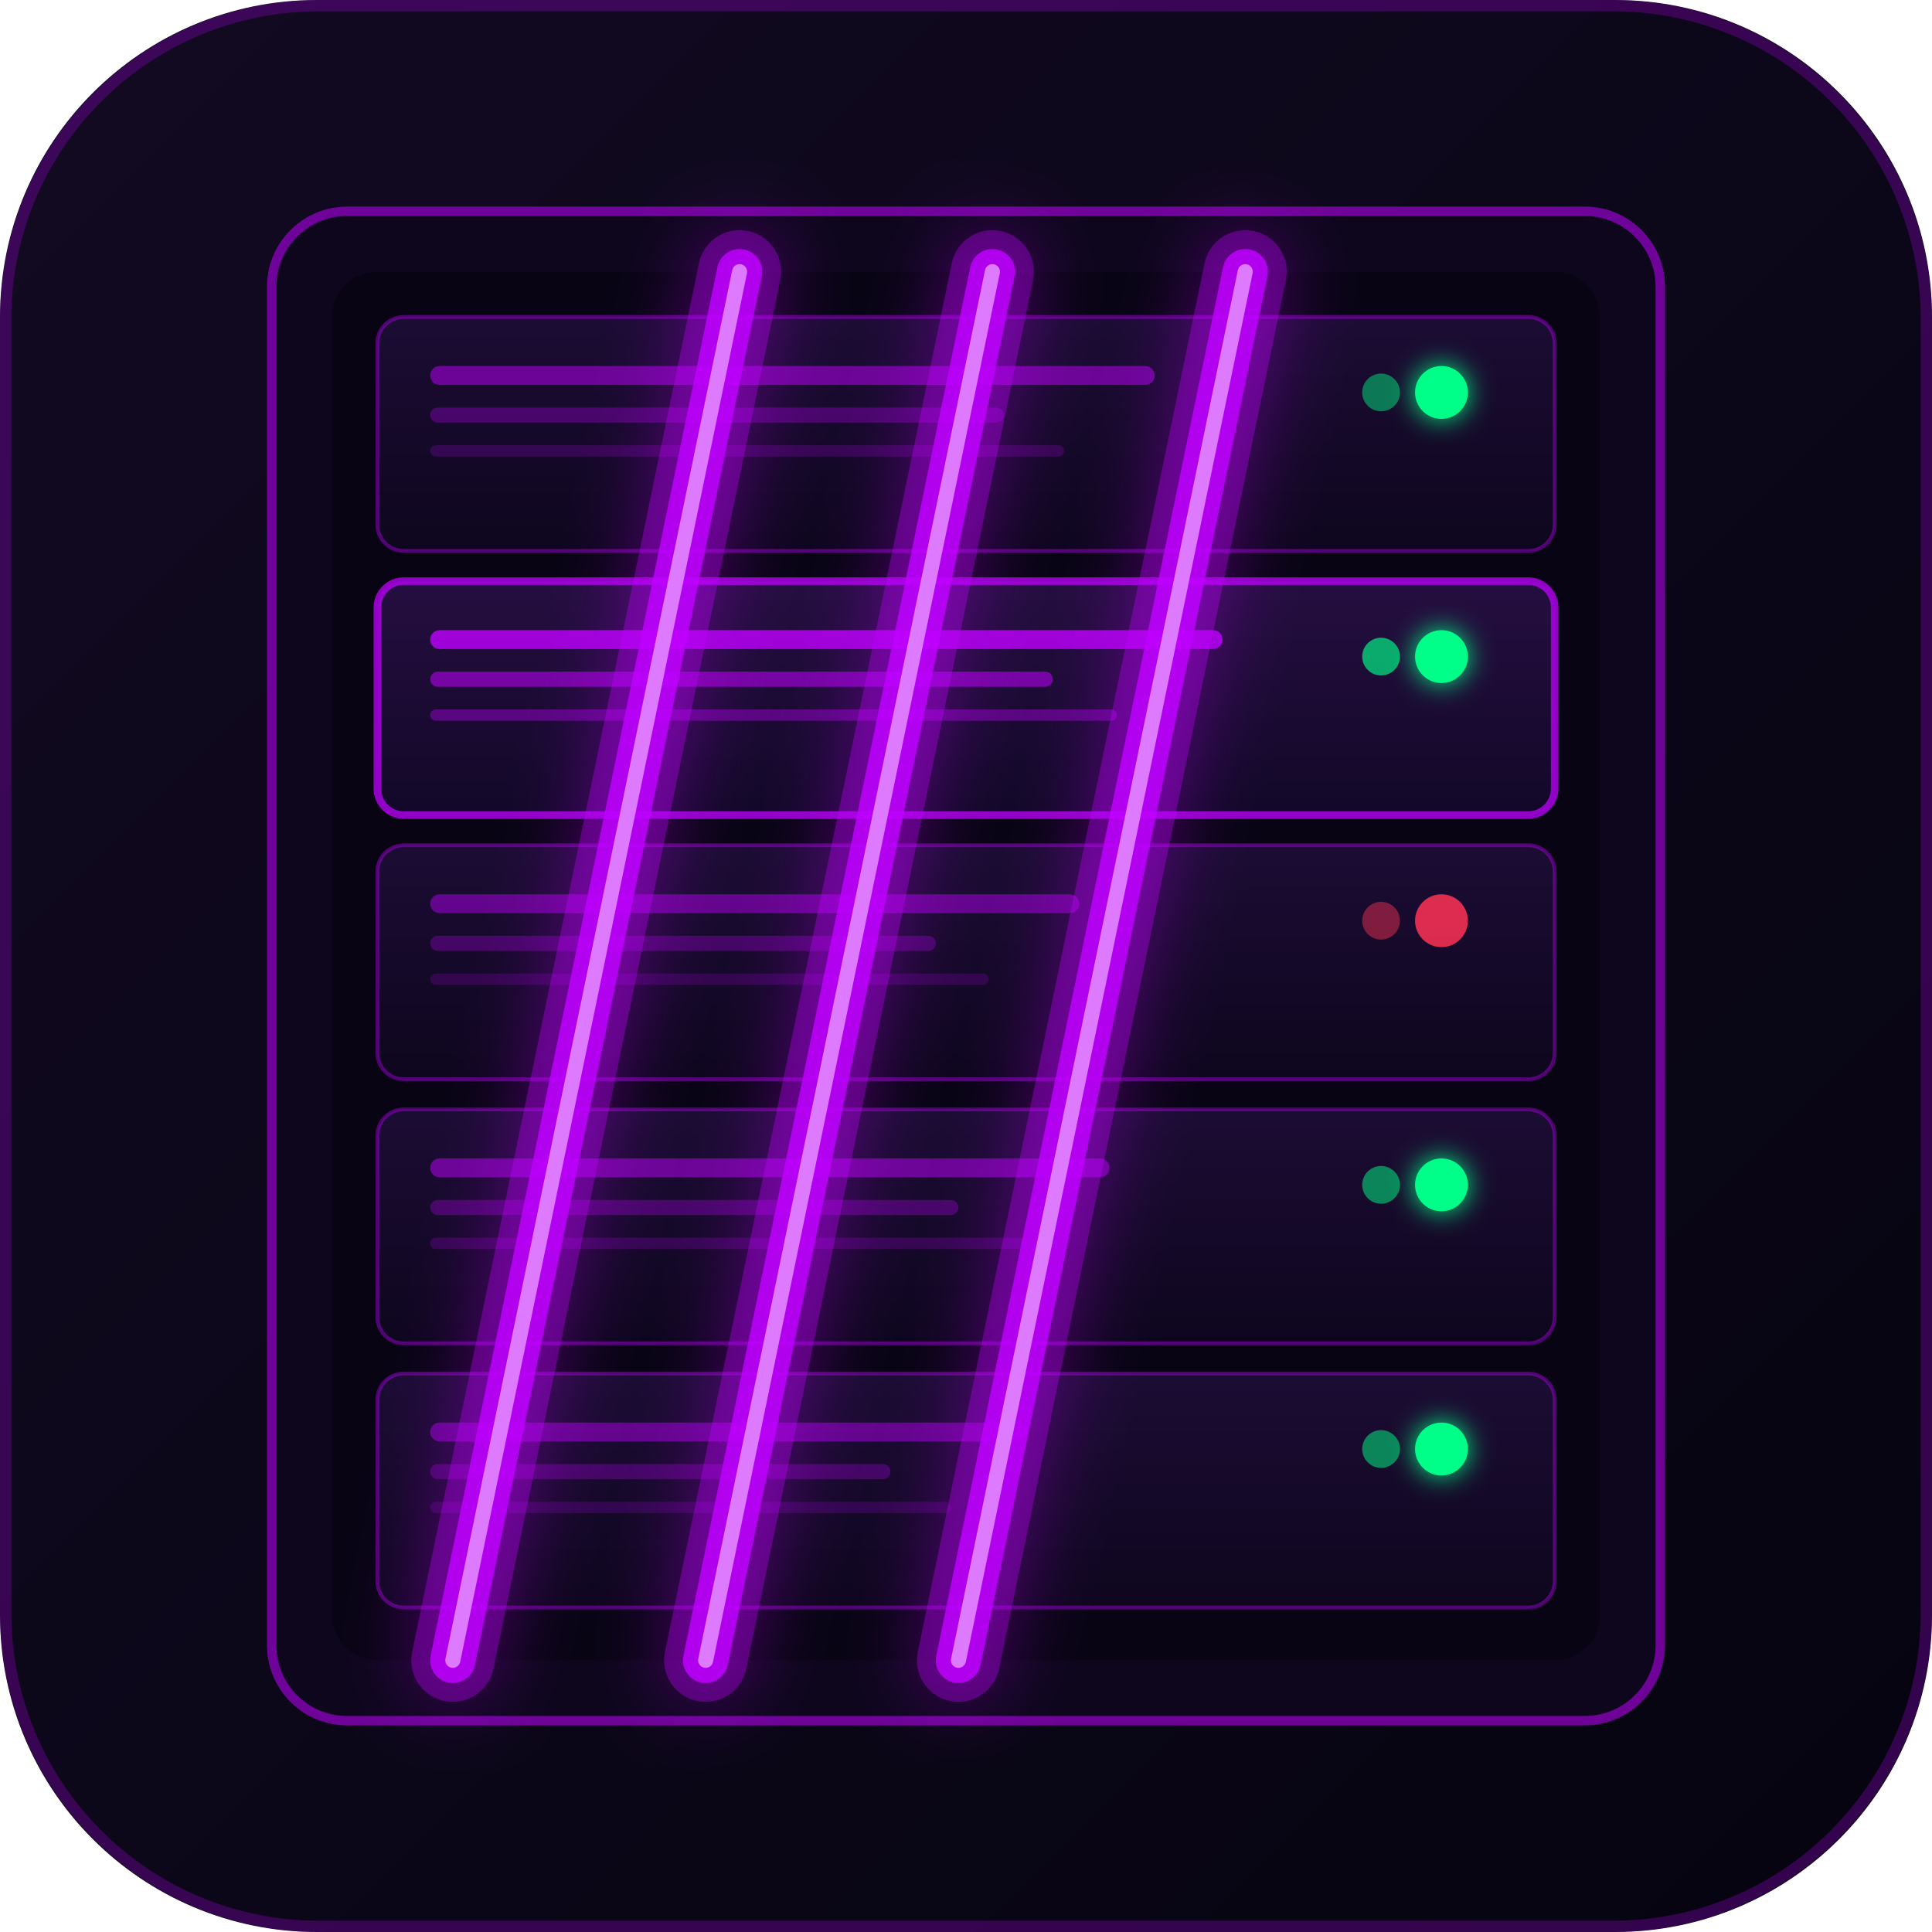
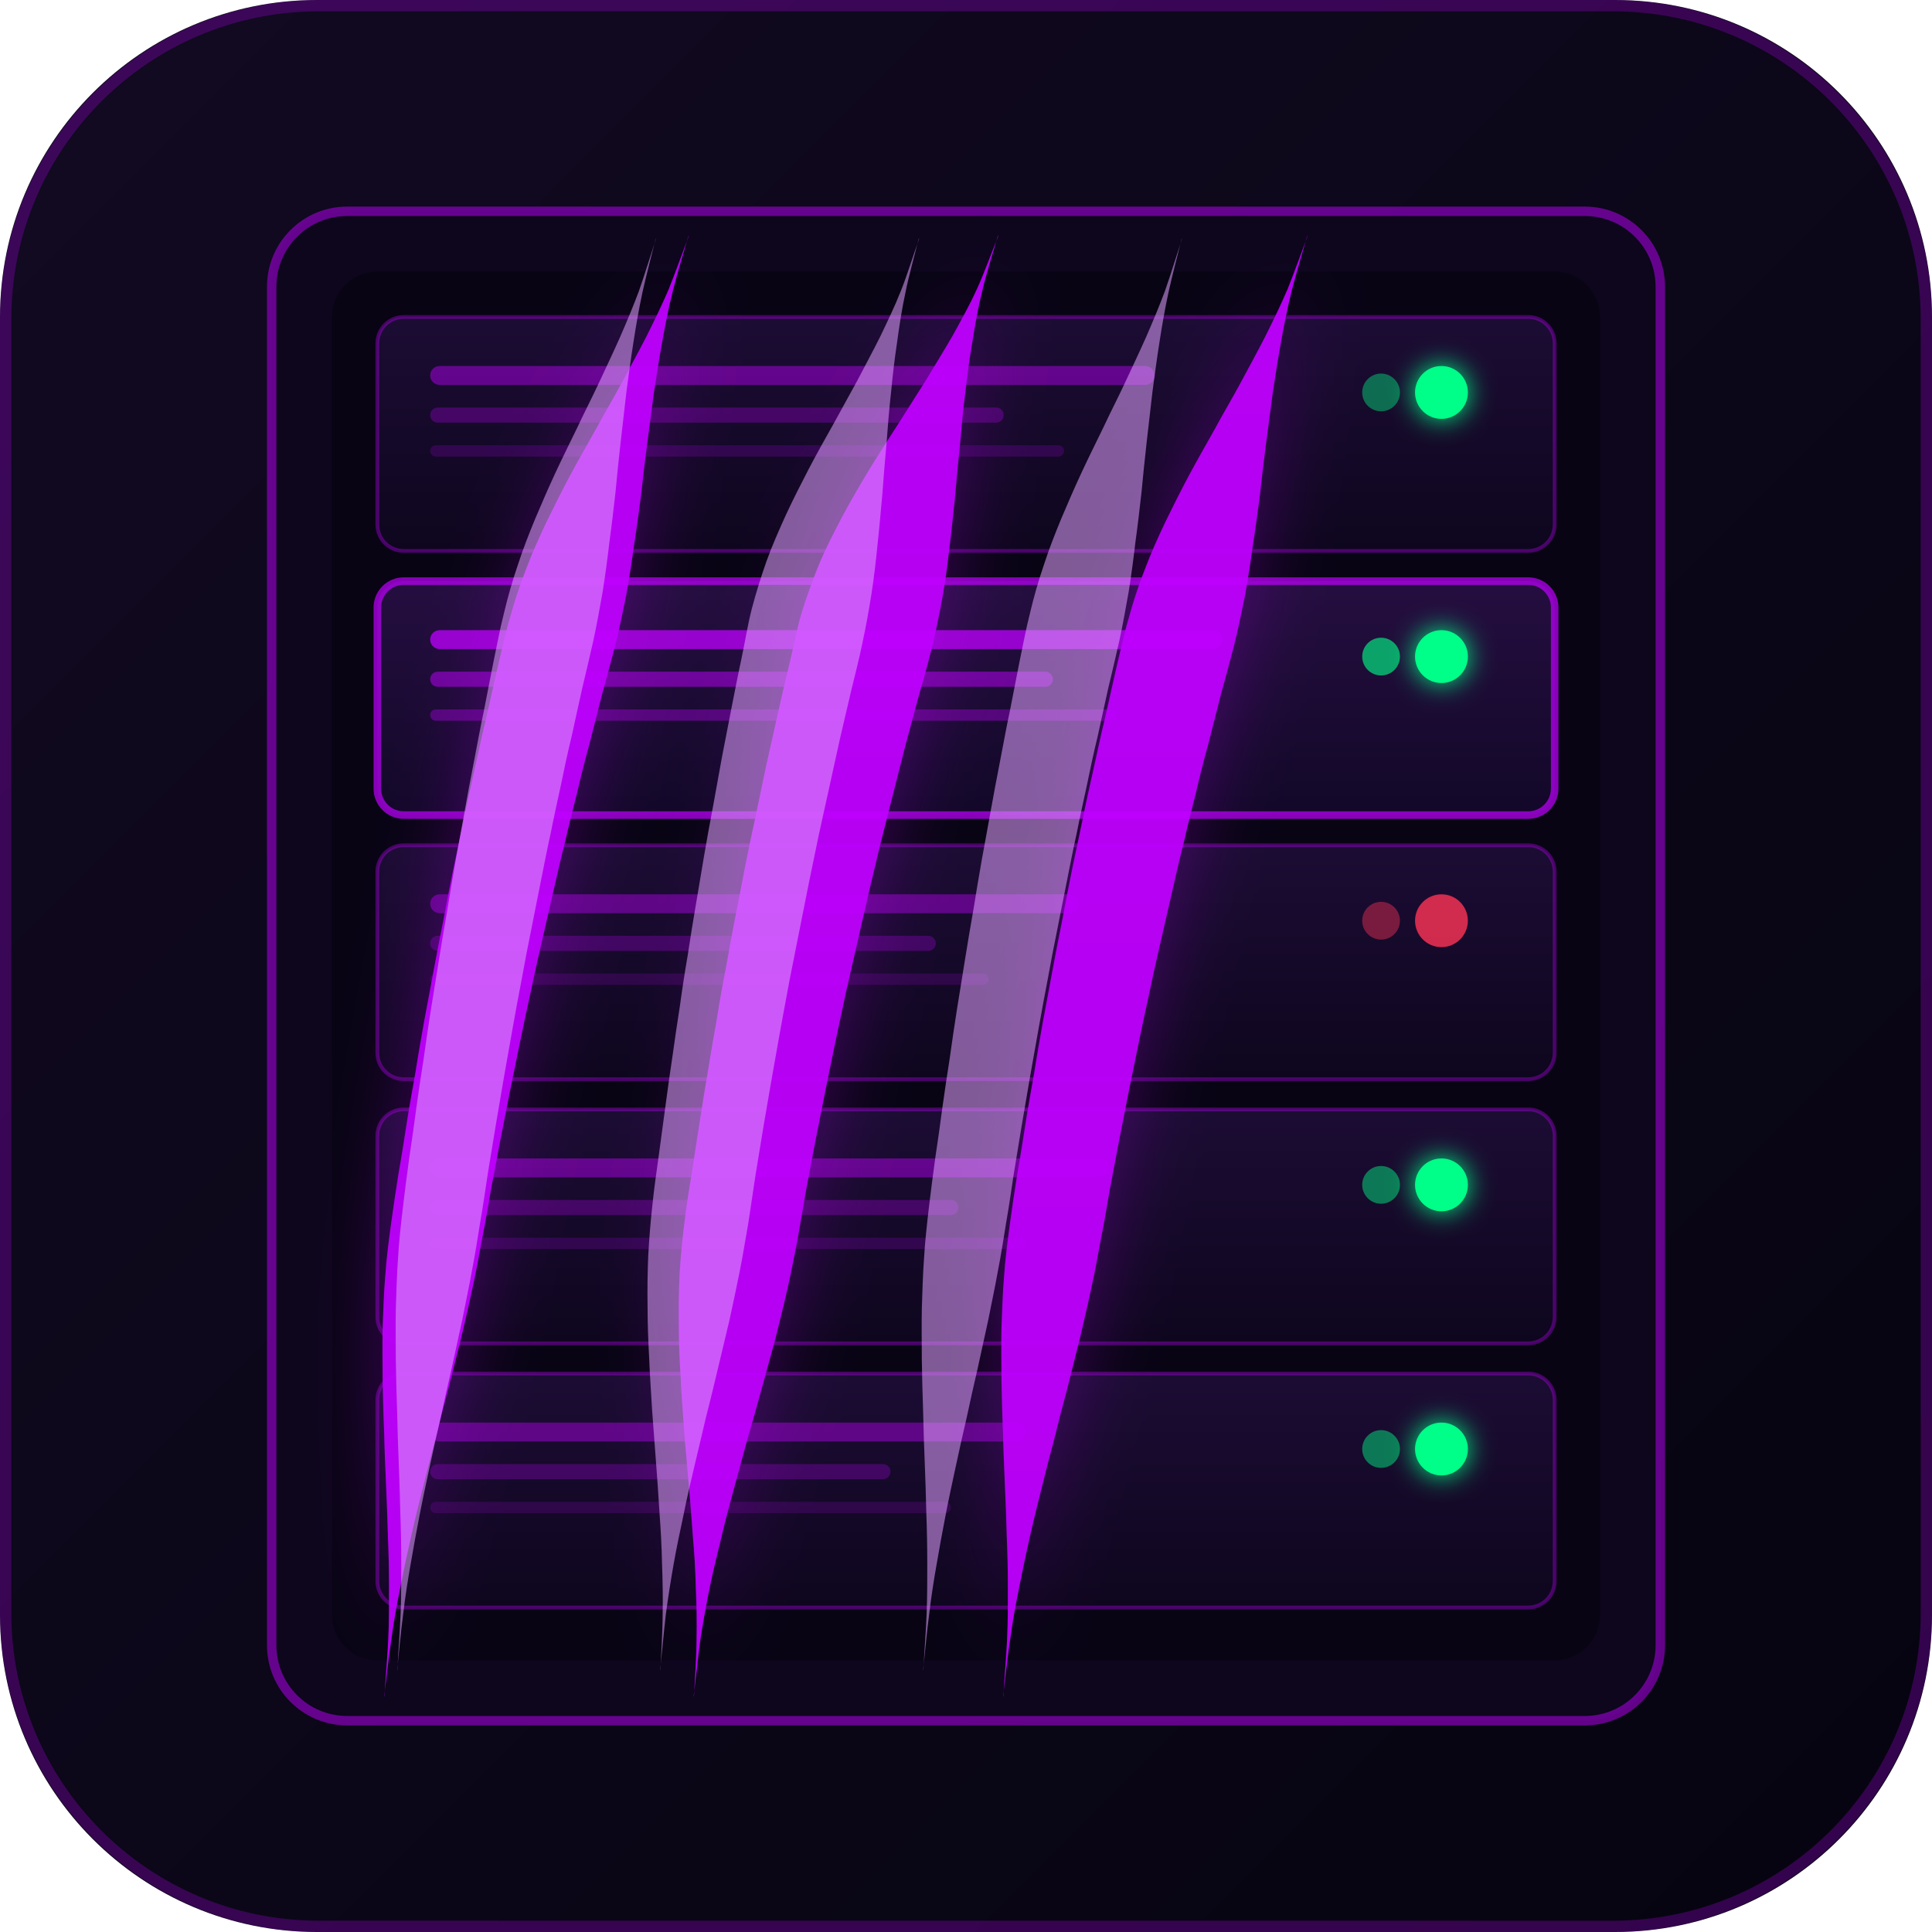
<svg xmlns="http://www.w3.org/2000/svg" viewBox="0 0 512 512">
  <defs>
-     <filter id="glow-strong" x="-40%" y="-40%" width="180%" height="180%">
+     <filter id="gl-m" x="-40%" y="-40%" width="180%" height="180%">
      <feGaussianBlur stdDeviation="10" result="blur" />
      <feMerge>
        <feMergeNode in="blur" />
        <feMergeNode in="SourceGraphic" />
      </feMerge>
    </filter>
-     <filter id="glow-soft" x="-25%" y="-25%" width="150%" height="150%">
+     <filter id="gl-s" x="-25%" y="-25%" width="150%" height="150%">
      <feGaussianBlur stdDeviation="5" result="blur" />
      <feMerge>
        <feMergeNode in="blur" />
        <feMergeNode in="SourceGraphic" />
      </feMerge>
    </filter>
-     <filter id="glow-led" x="-80%" y="-80%" width="260%" height="260%">
+     <filter id="gl-led" x="-80%" y="-80%" width="260%" height="260%">
      <feGaussianBlur stdDeviation="3.5" result="blur" />
      <feMerge>
        <feMergeNode in="blur" />
        <feMergeNode in="SourceGraphic" />
      </feMerge>
    </filter>
    <linearGradient id="bg" x1="0%" y1="0%" x2="100%" y2="100%">
      <stop offset="0%" stop-color="#120a22" />
      <stop offset="100%" stop-color="#060410" />
    </linearGradient>
-     <linearGradient id="unitGrad" x1="0%" y1="0%" x2="0%" y2="100%">
+     <linearGradient id="unit" x1="0%" y1="0%" x2="0%" y2="100%">
      <stop offset="0%" stop-color="#1c0c34" />
      <stop offset="100%" stop-color="#0e061e" />
    </linearGradient>
-     <linearGradient id="unitActiveGrad" x1="0%" y1="0%" x2="0%" y2="100%">
+     <linearGradient id="uact" x1="0%" y1="0%" x2="0%" y2="100%">
      <stop offset="0%" stop-color="#250e40" />
      <stop offset="100%" stop-color="#120828" />
    </linearGradient>
-     <clipPath id="iconClip">
+     <clipPath id="clip">
      <rect width="512" height="512" rx="84" />
    </clipPath>
  </defs>
  <rect width="512" height="512" rx="84" fill="url(#bg)" />
  <rect x="1.5" y="1.5" width="509" height="509" rx="83" fill="none" stroke="#bf00ff" stroke-width="3" stroke-opacity="0.25" />
-   <g clip-path="url(#iconClip)">
-     <rect x="72" y="56" width="368" height="400" rx="20" fill="#0d061c" stroke="#bf00ff" stroke-width="2.5" stroke-opacity="0.55" />
+   <g clip-path="url(#clip)">
+     <rect x="72" y="56" width="368" height="400" rx="20" fill="#0d061c" stroke="#bf00ff" stroke-width="2.5" stroke-opacity="0.5" />
    <rect x="88" y="72" width="336" height="368" rx="12" fill="#080414" />
-     <rect x="100" y="84" width="312" height="62" rx="7" fill="url(#unitGrad)" stroke="#bf00ff" stroke-width="1" stroke-opacity="0.4" />
-     <rect x="114" y="97" width="192" height="5" rx="2.5" fill="#bf00ff" opacity="0.50" />
-     <rect x="114" y="108" width="152" height="4" rx="2" fill="#bf00ff" opacity="0.30" />
-     <rect x="114" y="118" width="168" height="3" rx="1.5" fill="#bf00ff" opacity="0.20" />
-     <circle cx="382" cy="104" r="7" fill="#00ff88" filter="url(#glow-led)" />
-     <circle cx="366" cy="104" r="5" fill="#00ff88" opacity="0.45" />
-     <rect x="100" y="154" width="312" height="62" rx="7" fill="url(#unitActiveGrad)" stroke="#bf00ff" stroke-width="2" stroke-opacity="0.75" />
-     <rect x="114" y="167" width="210" height="5" rx="2.5" fill="#bf00ff" opacity="0.80" />
-     <rect x="114" y="178" width="165" height="4" rx="2" fill="#bf00ff" opacity="0.55" />
-     <rect x="114" y="188" width="182" height="3" rx="1.5" fill="#bf00ff" opacity="0.38" />
-     <circle cx="382" cy="174" r="7" fill="#00ff88" filter="url(#glow-led)" />
-     <circle cx="366" cy="174" r="5" fill="#00ff88" opacity="0.65" />
-     <rect x="100" y="224" width="312" height="62" rx="7" fill="url(#unitGrad)" stroke="#bf00ff" stroke-width="1" stroke-opacity="0.4" />
-     <rect x="114" y="237" width="172" height="5" rx="2.5" fill="#bf00ff" opacity="0.45" />
-     <rect x="114" y="248" width="134" height="4" rx="2" fill="#bf00ff" opacity="0.28" />
-     <rect x="114" y="258" width="148" height="3" rx="1.5" fill="#bf00ff" opacity="0.18" />
-     <circle cx="382" cy="244" r="7" fill="#ff3355" opacity="0.85" />
-     <circle cx="366" cy="244" r="5" fill="#ff3355" opacity="0.45" />
-     <rect x="100" y="294" width="312" height="62" rx="7" fill="url(#unitGrad)" stroke="#bf00ff" stroke-width="1" stroke-opacity="0.4" />
-     <rect x="114" y="307" width="180" height="5" rx="2.5" fill="#bf00ff" opacity="0.50" />
-     <rect x="114" y="318" width="140" height="4" rx="2" fill="#bf00ff" opacity="0.30" />
-     <rect x="114" y="328" width="158" height="3" rx="1.5" fill="#bf00ff" opacity="0.20" />
-     <circle cx="382" cy="314" r="7" fill="#00ff88" filter="url(#glow-led)" />
-     <circle cx="366" cy="314" r="5" fill="#00ff88" opacity="0.50" />
-     <rect x="100" y="364" width="312" height="62" rx="7" fill="url(#unitGrad)" stroke="#bf00ff" stroke-width="1" stroke-opacity="0.4" />
-     <rect x="114" y="377" width="158" height="5" rx="2.5" fill="#bf00ff" opacity="0.45" />
-     <rect x="114" y="388" width="122" height="4" rx="2" fill="#bf00ff" opacity="0.28" />
-     <rect x="114" y="398" width="138" height="3" rx="1.5" fill="#bf00ff" opacity="0.18" />
-     <circle cx="382" cy="384" r="7" fill="#00ff88" filter="url(#glow-led)" />
-     <circle cx="366" cy="384" r="5" fill="#00ff88" opacity="0.50" />
-     <line x1="196" y1="72" x2="120" y2="440" stroke="#bf00ff" stroke-width="22" stroke-linecap="round" stroke-opacity="0.35" filter="url(#glow-strong)" />
-     <line x1="196" y1="72" x2="120" y2="440" stroke="#bf00ff" stroke-width="12" stroke-linecap="round" stroke-opacity="0.85" />
-     <line x1="196" y1="72" x2="120" y2="440" stroke="#e080ff" stroke-width="4" stroke-linecap="round" stroke-opacity="0.95" />
-     <line x1="263" y1="72" x2="187" y2="440" stroke="#bf00ff" stroke-width="22" stroke-linecap="round" stroke-opacity="0.35" filter="url(#glow-strong)" />
-     <line x1="263" y1="72" x2="187" y2="440" stroke="#bf00ff" stroke-width="12" stroke-linecap="round" stroke-opacity="0.85" />
-     <line x1="263" y1="72" x2="187" y2="440" stroke="#e080ff" stroke-width="4" stroke-linecap="round" stroke-opacity="0.95" />
-     <line x1="330" y1="72" x2="254" y2="440" stroke="#bf00ff" stroke-width="22" stroke-linecap="round" stroke-opacity="0.35" filter="url(#glow-strong)" />
-     <line x1="330" y1="72" x2="254" y2="440" stroke="#bf00ff" stroke-width="12" stroke-linecap="round" stroke-opacity="0.85" />
-     <line x1="330" y1="72" x2="254" y2="440" stroke="#e080ff" stroke-width="4" stroke-linecap="round" stroke-opacity="0.95" />
+     <rect x="100" y="84" width="312" height="62" rx="7" fill="url(#unit)" stroke="#bf00ff" stroke-width="1" stroke-opacity="0.35" />
+     <rect x="114" y="97" width="192" height="5" rx="2.5" fill="#bf00ff" opacity="0.45" />
+     <rect x="114" y="108" width="152" height="4" rx="2" fill="#bf00ff" opacity="0.28" />
+     <rect x="114" y="118" width="168" height="3" rx="1.5" fill="#bf00ff" opacity="0.18" />
+     <circle cx="382" cy="104" r="7" fill="#00ff88" filter="url(#gl-led)" />
+     <circle cx="366" cy="104" r="5" fill="#00ff88" opacity="0.4" />
+     <rect x="100" y="154" width="312" height="62" rx="7" fill="url(#uact)" stroke="#bf00ff" stroke-width="2" stroke-opacity="0.70" />
+     <rect x="114" y="167" width="210" height="5" rx="2.5" fill="#bf00ff" opacity="0.75" />
+     <rect x="114" y="178" width="165" height="4" rx="2" fill="#bf00ff" opacity="0.50" />
+     <rect x="114" y="188" width="182" height="3" rx="1.5" fill="#bf00ff" opacity="0.35" />
+     <circle cx="382" cy="174" r="7" fill="#00ff88" filter="url(#gl-led)" />
+     <circle cx="366" cy="174" r="5" fill="#00ff88" opacity="0.62" />
+     <rect x="100" y="224" width="312" height="62" rx="7" fill="url(#unit)" stroke="#bf00ff" stroke-width="1" stroke-opacity="0.35" />
+     <rect x="114" y="237" width="172" height="5" rx="2.5" fill="#bf00ff" opacity="0.42" />
+     <rect x="114" y="248" width="134" height="4" rx="2" fill="#bf00ff" opacity="0.26" />
+     <rect x="114" y="258" width="148" height="3" rx="1.5" fill="#bf00ff" opacity="0.16" />
+     <circle cx="382" cy="244" r="7" fill="#ff3355" opacity="0.80" />
+     <circle cx="366" cy="244" r="5" fill="#ff3355" opacity="0.42" />
+     <rect x="100" y="294" width="312" height="62" rx="7" fill="url(#unit)" stroke="#bf00ff" stroke-width="1" stroke-opacity="0.35" />
+     <rect x="114" y="307" width="180" height="5" rx="2.5" fill="#bf00ff" opacity="0.45" />
+     <rect x="114" y="318" width="140" height="4" rx="2" fill="#bf00ff" opacity="0.28" />
+     <rect x="114" y="328" width="158" height="3" rx="1.5" fill="#bf00ff" opacity="0.18" />
+     <circle cx="382" cy="314" r="7" fill="#00ff88" filter="url(#gl-led)" />
+     <circle cx="366" cy="314" r="5" fill="#00ff88" opacity="0.45" />
+     <rect x="100" y="364" width="312" height="62" rx="7" fill="url(#unit)" stroke="#bf00ff" stroke-width="1" stroke-opacity="0.35" />
+     <rect x="114" y="377" width="158" height="5" rx="2.5" fill="#bf00ff" opacity="0.42" />
+     <rect x="114" y="388" width="122" height="4" rx="2" fill="#bf00ff" opacity="0.26" />
+     <rect x="114" y="398" width="138" height="3" rx="1.5" fill="#bf00ff" opacity="0.16" />
+     <circle cx="382" cy="384" r="7" fill="#00ff88" filter="url(#gl-led)" />
+     <circle cx="366" cy="384" r="5" fill="#00ff88" opacity="0.45" />
+     <path d="M 182.0,64.0 C 181.2,66.1 178.9,72.5 177.2,76.7 C 175.4,80.9 173.4,85.0 171.3,89.2 C 169.2,93.3 167.0,97.3 164.8,101.4 C 162.6,105.5 160.2,109.5 158.0,113.6 C 155.7,117.7 153.4,121.7 151.2,125.8 C 149.0,129.9 146.9,134.1 144.9,138.2 C 142.9,142.4 141.0,146.6 139.4,150.9 C 137.7,155.2 136.3,159.5 135.1,163.9 C 133.8,168.3 132.9,172.7 131.8,177.2 C 130.8,181.6 129.8,186.1 128.8,190.5 C 127.7,194.9 126.8,199.4 125.8,203.8 C 124.8,208.3 123.8,212.7 122.9,217.2 C 122.0,221.6 121.0,226.1 120.1,230.5 C 119.2,235.0 118.3,239.5 117.5,243.9 C 116.6,248.4 115.7,252.9 114.9,257.3 C 114.1,261.8 113.2,266.3 112.4,270.7 C 111.6,275.2 110.8,279.7 110.1,284.2 C 109.3,288.7 108.5,293.1 107.8,297.6 C 107.1,302.1 106.4,306.6 105.6,311.1 C 104.9,315.6 104.2,320.1 103.6,324.6 C 103.0,329.1 102.4,333.6 102.1,338.2 C 101.7,342.7 101.6,347.3 101.4,351.9 C 101.3,356.5 101.4,361.1 101.4,365.7 C 101.5,370.3 101.6,374.9 101.8,379.5 C 101.9,384.1 102.1,388.7 102.3,393.3 C 102.5,397.9 102.7,402.5 102.8,407.0 C 103.0,411.6 103.1,416.2 103.1,420.8 C 103.1,425.3 103.1,429.9 102.9,434.4 C 102.7,439.0 102.1,445.7 102.0,448.0 C 101.9,450.3 101.7,450.3 102.0,448.0 C 102.3,445.7 103.0,439.0 103.7,434.5 C 104.3,430.0 105.1,425.5 106.0,421.1 C 106.9,416.6 107.8,412.2 108.8,407.8 C 109.8,403.3 110.9,398.9 112.0,394.5 C 113.1,390.1 114.2,385.7 115.4,381.3 C 116.5,376.9 117.6,372.5 118.8,368.1 C 119.9,363.7 121.0,359.4 122.1,355.0 C 123.1,350.6 124.2,346.2 125.1,341.8 C 126.1,337.4 126.9,333.0 127.7,328.6 C 128.6,324.2 129.3,319.8 130.1,315.3 C 130.9,310.9 131.8,306.5 132.6,302.1 C 133.5,297.7 134.3,293.3 135.2,288.9 C 136.1,284.5 137.0,280.1 137.9,275.7 C 138.8,271.4 139.7,267.0 140.7,262.6 C 141.6,258.2 142.6,253.8 143.6,249.5 C 144.6,245.1 145.6,240.7 146.6,236.4 C 147.6,232.0 148.6,227.6 149.7,223.3 C 150.7,218.9 151.8,214.6 152.9,210.2 C 153.9,205.9 155.0,201.5 156.2,197.2 C 157.3,192.8 158.4,188.5 159.5,184.2 C 160.7,179.8 161.9,175.5 163.0,171.2 C 164.1,166.8 165.0,162.4 165.9,158.0 C 166.7,153.6 167.4,149.1 168.0,144.6 C 168.7,140.2 169.3,135.7 169.9,131.1 C 170.4,126.6 170.9,122.1 171.5,117.6 C 172.1,113.0 172.7,108.5 173.3,104.0 C 174.0,99.4 174.7,94.9 175.5,90.5 C 176.3,86.0 177.2,81.5 178.3,77.1 C 179.4,72.7 181.4,66.2 182.0,64.0 C 182.6,61.8 182.8,61.9 182.0,64.0 Z" fill="#bf00ff" opacity="0.30" filter="url(#gl-m)" />
+     <path d="M 182.0,64.0 C 181.2,66.1 178.9,72.5 177.2,76.7 C 175.4,80.9 173.4,85.0 171.3,89.2 C 169.2,93.3 167.0,97.3 164.8,101.4 C 162.6,105.5 160.2,109.5 158.0,113.6 C 155.7,117.7 153.4,121.7 151.2,125.8 C 149.0,129.9 146.9,134.1 144.9,138.2 C 142.9,142.4 141.0,146.6 139.4,150.9 C 137.7,155.2 136.3,159.5 135.1,163.9 C 133.8,168.3 132.9,172.7 131.8,177.2 C 130.8,181.6 129.8,186.1 128.8,190.5 C 127.7,194.9 126.8,199.4 125.8,203.8 C 124.8,208.3 123.8,212.7 122.9,217.2 C 122.0,221.6 121.0,226.1 120.1,230.5 C 119.2,235.0 118.3,239.5 117.5,243.9 C 116.6,248.4 115.7,252.9 114.9,257.3 C 114.1,261.8 113.2,266.3 112.4,270.7 C 111.6,275.2 110.8,279.7 110.1,284.2 C 109.3,288.7 108.5,293.1 107.8,297.6 C 107.1,302.1 106.4,306.6 105.6,311.1 C 104.9,315.6 104.2,320.1 103.6,324.6 C 103.0,329.1 102.4,333.6 102.1,338.2 C 101.7,342.7 101.6,347.3 101.4,351.9 C 101.3,356.5 101.4,361.1 101.4,365.7 C 101.5,370.3 101.6,374.9 101.8,379.5 C 101.9,384.1 102.1,388.7 102.3,393.3 C 102.5,397.9 102.7,402.5 102.8,407.0 C 103.0,411.6 103.1,416.2 103.1,420.8 C 103.1,425.3 103.1,429.9 102.9,434.4 C 102.7,439.0 102.1,445.7 102.0,448.0 C 101.9,450.3 101.7,450.3 102.0,448.0 C 102.3,445.7 103.0,439.0 103.7,434.5 C 104.3,430.0 105.1,425.5 106.0,421.1 C 106.9,416.6 107.8,412.2 108.8,407.8 C 109.8,403.3 110.9,398.9 112.0,394.5 C 113.1,390.1 114.2,385.7 115.4,381.3 C 116.5,376.9 117.6,372.5 118.8,368.1 C 119.9,363.7 121.0,359.4 122.1,355.0 C 123.1,350.6 124.2,346.2 125.1,341.8 C 126.1,337.4 126.9,333.0 127.7,328.6 C 128.6,324.2 129.3,319.8 130.1,315.3 C 130.9,310.9 131.8,306.5 132.6,302.1 C 133.5,297.7 134.3,293.3 135.2,288.9 C 136.1,284.5 137.0,280.1 137.9,275.7 C 138.8,271.4 139.7,267.0 140.7,262.6 C 141.6,258.2 142.6,253.8 143.6,249.5 C 144.6,245.1 145.6,240.7 146.6,236.4 C 147.6,232.0 148.6,227.6 149.7,223.3 C 150.7,218.9 151.8,214.6 152.9,210.2 C 153.9,205.9 155.0,201.5 156.2,197.2 C 157.3,192.8 158.4,188.5 159.5,184.2 C 160.7,179.8 161.9,175.5 163.0,171.2 C 164.1,166.8 165.0,162.4 165.9,158.0 C 166.7,153.6 167.4,149.1 168.0,144.6 C 168.7,140.2 169.3,135.7 169.9,131.1 C 170.4,126.6 170.9,122.1 171.5,117.6 C 172.1,113.0 172.7,108.5 173.3,104.0 C 174.0,99.4 174.7,94.9 175.5,90.5 C 176.3,86.0 177.2,81.5 178.3,77.1 C 179.4,72.7 181.4,66.2 182.0,64.0 C 182.6,61.8 182.8,61.9 182.0,64.0 Z" fill="#bf00ff" opacity="0.92" />
+     <path d="M 182.0,64.0 C 181.2,66.1 178.9,72.5 177.2,76.7 C 175.4,80.9 173.4,85.0 171.3,89.2 C 169.2,93.3 167.0,97.3 164.8,101.4 C 162.6,105.5 160.2,109.5 158.0,113.6 C 155.7,117.7 153.4,121.7 151.2,125.8 C 149.0,129.9 146.9,134.1 144.9,138.2 C 142.9,142.4 141.0,146.6 139.4,150.9 C 137.7,155.2 136.3,159.5 135.1,163.9 C 133.8,168.3 132.9,172.7 131.8,177.2 C 130.8,181.6 129.8,186.1 128.8,190.5 C 127.7,194.9 126.8,199.4 125.8,203.8 C 124.8,208.3 123.8,212.7 122.9,217.2 C 122.0,221.6 121.0,226.1 120.1,230.5 C 119.2,235.0 118.3,239.5 117.5,243.9 C 116.6,248.4 115.7,252.9 114.9,257.3 C 114.1,261.8 113.2,266.3 112.4,270.7 C 111.6,275.2 110.8,279.7 110.1,284.2 C 109.3,288.7 108.5,293.1 107.8,297.6 C 107.1,302.1 106.4,306.6 105.6,311.1 C 104.9,315.6 104.2,320.1 103.6,324.6 C 103.0,329.1 102.4,333.6 102.1,338.2 C 101.7,342.7 101.6,347.3 101.4,351.9 C 101.3,356.5 101.4,361.1 101.4,365.7 C 101.5,370.3 101.6,374.9 101.8,379.5 C 101.9,384.1 102.1,388.7 102.3,393.3 C 102.5,397.9 102.7,402.5 102.8,407.0 C 103.0,411.6 103.1,416.2 103.1,420.8 C 103.1,425.3 103.1,429.9 102.9,434.4 C 102.7,439.0 102.1,445.7 102.0,448.0 C 101.9,450.3 101.7,450.3 102.0,448.0 C 102.3,445.7 103.0,439.0 103.7,434.5 C 104.3,430.0 105.1,425.5 106.0,421.1 C 106.9,416.6 107.8,412.2 108.8,407.8 C 109.8,403.3 110.9,398.9 112.0,394.5 C 113.1,390.1 114.2,385.7 115.4,381.3 C 116.5,376.9 117.6,372.5 118.8,368.1 C 119.9,363.7 121.0,359.4 122.1,355.0 C 123.1,350.6 124.2,346.2 125.1,341.8 C 126.1,337.4 126.9,333.0 127.7,328.6 C 128.6,324.2 129.3,319.8 130.1,315.3 C 130.9,310.9 131.8,306.5 132.6,302.1 C 133.5,297.7 134.3,293.3 135.2,288.9 C 136.1,284.5 137.0,280.1 137.9,275.7 C 138.8,271.4 139.7,267.0 140.7,262.6 C 141.6,258.2 142.6,253.8 143.6,249.5 C 144.6,245.1 145.6,240.7 146.6,236.4 C 147.6,232.0 148.6,227.6 149.7,223.3 C 150.7,218.9 151.8,214.6 152.9,210.2 C 153.9,205.9 155.0,201.5 156.2,197.2 C 157.3,192.8 158.4,188.5 159.5,184.2 C 160.7,179.8 161.9,175.5 163.0,171.2 C 164.1,166.8 165.0,162.4 165.9,158.0 C 166.7,153.6 167.4,149.1 168.0,144.6 C 168.7,140.2 169.3,135.7 169.9,131.1 C 170.4,126.6 170.9,122.1 171.5,117.6 C 172.1,113.0 172.7,108.5 173.3,104.0 C 174.0,99.4 174.7,94.9 175.5,90.5 C 176.3,86.0 177.2,81.5 178.3,77.1 C 179.4,72.7 181.4,66.2 182.0,64.0 C 182.6,61.8 182.8,61.9 182.0,64.0 Z" fill="#e0a0ff" opacity="0.55" transform="scale(0.85 0.98) translate(22 2)" />
+     <path d="M 264.0,64.0 C 263.1,66.1 260.8,72.5 258.9,76.6 C 257.0,80.8 254.7,84.9 252.5,88.9 C 250.2,92.9 247.7,96.9 245.3,100.9 C 242.8,104.9 240.2,108.9 237.7,112.9 C 235.1,116.9 232.5,120.9 230.1,124.9 C 227.7,128.9 225.3,133.0 223.1,137.1 C 220.9,141.3 218.8,145.4 217.0,149.7 C 215.3,153.9 213.7,158.3 212.4,162.6 C 211.1,167.0 210.3,171.5 209.2,176.0 C 208.1,180.4 207.1,184.9 206.1,189.3 C 205.1,193.8 204.1,198.2 203.1,202.7 C 202.2,207.2 201.2,211.6 200.3,216.1 C 199.3,220.6 198.4,225.0 197.5,229.5 C 196.6,234.0 195.8,238.5 194.9,242.9 C 194.0,247.4 193.2,251.9 192.4,256.4 C 191.5,260.9 190.7,265.4 190.0,269.9 C 189.2,274.4 188.4,278.9 187.7,283.4 C 186.9,287.9 186.2,292.4 185.5,296.9 C 184.8,301.4 184.1,305.9 183.4,310.4 C 182.7,314.9 181.9,319.4 181.4,323.9 C 180.8,328.5 180.4,333.0 180.1,337.6 C 179.9,342.2 179.8,346.8 179.9,351.4 C 179.9,356.0 180.1,360.6 180.4,365.3 C 180.6,369.9 181.0,374.5 181.3,379.2 C 181.7,383.8 182.1,388.4 182.5,393.1 C 182.9,397.7 183.3,402.3 183.6,406.9 C 184.0,411.5 184.3,416.1 184.4,420.7 C 184.6,425.3 184.7,429.8 184.6,434.4 C 184.6,438.9 184.1,445.7 184.0,448.0 C 183.9,450.3 183.7,450.3 184.0,448.0 C 184.3,445.7 185.0,439.0 185.6,434.5 C 186.3,430.0 187.1,425.5 188.0,421.1 C 188.9,416.6 190.0,412.2 191.1,407.7 C 192.1,403.3 193.3,398.9 194.5,394.5 C 195.7,390.1 196.9,385.7 198.1,381.3 C 199.4,376.9 200.6,372.6 201.8,368.2 C 203.0,363.8 204.2,359.4 205.4,355.1 C 206.5,350.7 207.6,346.3 208.6,341.9 C 209.6,337.6 210.4,333.2 211.3,328.8 C 212.1,324.4 212.8,319.9 213.6,315.5 C 214.4,311.1 215.3,306.7 216.1,302.3 C 217.0,297.9 217.8,293.6 218.7,289.2 C 219.6,284.8 220.5,280.4 221.4,276.0 C 222.3,271.6 223.3,267.3 224.2,262.9 C 225.2,258.5 226.2,254.2 227.2,249.8 C 228.2,245.4 229.2,241.1 230.2,236.7 C 231.2,232.4 232.3,228.0 233.3,223.7 C 234.4,219.4 235.5,215.0 236.6,210.7 C 237.7,206.3 238.8,202.0 239.9,197.7 C 241.1,193.4 242.2,189.0 243.4,184.7 C 244.6,180.4 245.9,176.1 246.9,171.8 C 248.0,167.4 248.9,163.0 249.7,158.6 C 250.5,154.2 251.1,149.7 251.6,145.2 C 252.2,140.7 252.6,136.1 253.1,131.6 C 253.5,127.0 253.9,122.5 254.4,117.9 C 254.8,113.3 255.2,108.7 255.8,104.2 C 256.3,99.6 256.9,95.1 257.7,90.5 C 258.4,86.0 259.2,81.5 260.3,77.1 C 261.3,72.7 263.4,66.2 264.0,64.0 C 264.6,61.8 264.9,61.9 264.0,64.0 Z" fill="#bf00ff" opacity="0.30" filter="url(#gl-m)" />
+     <path d="M 264.0,64.0 C 263.1,66.1 260.8,72.5 258.9,76.6 C 257.0,80.8 254.7,84.9 252.5,88.9 C 250.2,92.9 247.7,96.9 245.3,100.9 C 242.8,104.9 240.2,108.9 237.7,112.9 C 235.1,116.9 232.5,120.9 230.1,124.9 C 227.7,128.9 225.3,133.0 223.1,137.1 C 220.9,141.3 218.8,145.4 217.0,149.7 C 215.3,153.9 213.7,158.3 212.4,162.6 C 211.1,167.0 210.3,171.5 209.2,176.0 C 208.1,180.4 207.1,184.9 206.1,189.3 C 205.1,193.8 204.1,198.2 203.1,202.7 C 202.2,207.2 201.2,211.6 200.3,216.1 C 199.3,220.6 198.4,225.0 197.5,229.5 C 196.6,234.0 195.8,238.5 194.9,242.9 C 194.0,247.4 193.2,251.9 192.4,256.4 C 191.5,260.9 190.7,265.4 190.0,269.9 C 189.2,274.4 188.4,278.9 187.7,283.4 C 186.9,287.9 186.2,292.4 185.5,296.9 C 184.8,301.4 184.1,305.9 183.4,310.4 C 182.7,314.9 181.9,319.4 181.4,323.9 C 180.8,328.5 180.4,333.0 180.1,337.6 C 179.9,342.2 179.8,346.8 179.9,351.4 C 179.9,356.0 180.1,360.6 180.4,365.3 C 180.6,369.9 181.0,374.5 181.3,379.2 C 181.7,383.8 182.1,388.4 182.5,393.1 C 182.9,397.7 183.3,402.3 183.6,406.9 C 184.0,411.5 184.3,416.1 184.4,420.7 C 184.6,425.3 184.7,429.8 184.6,434.4 C 184.6,438.9 184.1,445.7 184.0,448.0 C 183.9,450.3 183.7,450.3 184.0,448.0 C 184.3,445.7 185.0,439.0 185.6,434.5 C 186.3,430.0 187.1,425.5 188.0,421.1 C 188.9,416.6 190.0,412.2 191.1,407.7 C 192.1,403.3 193.3,398.9 194.5,394.5 C 195.7,390.1 196.9,385.7 198.1,381.3 C 199.4,376.9 200.6,372.6 201.8,368.2 C 203.0,363.8 204.2,359.4 205.4,355.1 C 206.5,350.7 207.6,346.3 208.6,341.9 C 209.6,337.6 210.4,333.2 211.3,328.8 C 212.1,324.4 212.8,319.9 213.6,315.5 C 214.4,311.1 215.3,306.7 216.1,302.3 C 217.0,297.9 217.8,293.6 218.7,289.2 C 219.6,284.8 220.5,280.4 221.4,276.0 C 222.3,271.6 223.3,267.3 224.2,262.9 C 225.2,258.5 226.2,254.2 227.2,249.8 C 228.2,245.4 229.2,241.1 230.2,236.7 C 231.2,232.4 232.3,228.0 233.3,223.7 C 234.4,219.4 235.5,215.0 236.6,210.7 C 237.7,206.3 238.8,202.0 239.9,197.7 C 241.1,193.4 242.2,189.0 243.4,184.7 C 244.6,180.4 245.9,176.1 246.9,171.8 C 248.0,167.4 248.9,163.0 249.7,158.6 C 250.5,154.2 251.1,149.7 251.6,145.2 C 252.2,140.7 252.6,136.1 253.1,131.6 C 253.5,127.0 253.9,122.5 254.4,117.9 C 254.8,113.3 255.2,108.7 255.8,104.2 C 256.3,99.6 256.9,95.1 257.7,90.5 C 258.4,86.0 259.2,81.5 260.3,77.1 C 261.3,72.7 263.4,66.2 264.0,64.0 C 264.6,61.8 264.9,61.9 264.0,64.0 Z" fill="#bf00ff" opacity="0.92" />
+     <path d="M 264.0,64.0 C 263.1,66.1 260.8,72.5 258.9,76.6 C 257.0,80.8 254.7,84.9 252.5,88.9 C 250.2,92.9 247.7,96.9 245.3,100.9 C 242.8,104.9 240.2,108.9 237.7,112.9 C 235.1,116.9 232.5,120.9 230.1,124.9 C 227.7,128.9 225.3,133.0 223.1,137.1 C 220.9,141.3 218.8,145.4 217.0,149.7 C 215.3,153.9 213.7,158.3 212.4,162.6 C 211.1,167.0 210.3,171.5 209.2,176.0 C 208.1,180.4 207.1,184.9 206.1,189.3 C 205.1,193.8 204.1,198.2 203.1,202.7 C 202.2,207.2 201.2,211.6 200.3,216.1 C 199.3,220.6 198.4,225.0 197.5,229.5 C 196.6,234.0 195.8,238.5 194.9,242.9 C 194.0,247.4 193.2,251.9 192.4,256.4 C 191.5,260.9 190.7,265.4 190.0,269.9 C 189.2,274.4 188.4,278.9 187.7,283.4 C 186.9,287.9 186.2,292.4 185.5,296.9 C 184.8,301.4 184.1,305.9 183.4,310.4 C 182.7,314.9 181.9,319.4 181.4,323.9 C 180.8,328.5 180.4,333.0 180.1,337.6 C 179.9,342.2 179.8,346.8 179.9,351.4 C 179.9,356.0 180.1,360.6 180.4,365.3 C 180.6,369.9 181.0,374.5 181.3,379.2 C 181.7,383.8 182.1,388.4 182.5,393.1 C 182.9,397.7 183.3,402.3 183.6,406.9 C 184.0,411.5 184.3,416.1 184.4,420.7 C 184.6,425.3 184.7,429.8 184.6,434.4 C 184.6,438.9 184.1,445.7 184.0,448.0 C 183.9,450.3 183.7,450.3 184.0,448.0 C 184.3,445.7 185.0,439.0 185.6,434.5 C 186.3,430.0 187.1,425.5 188.0,421.1 C 188.9,416.6 190.0,412.2 191.1,407.7 C 192.1,403.3 193.3,398.9 194.5,394.5 C 195.7,390.1 196.9,385.7 198.1,381.3 C 199.4,376.9 200.6,372.6 201.8,368.2 C 203.0,363.8 204.2,359.4 205.4,355.1 C 206.5,350.7 207.6,346.3 208.6,341.9 C 209.6,337.6 210.4,333.2 211.3,328.8 C 212.1,324.4 212.8,319.9 213.6,315.5 C 214.4,311.1 215.3,306.7 216.1,302.3 C 217.0,297.9 217.8,293.6 218.7,289.2 C 219.6,284.8 220.5,280.4 221.4,276.0 C 222.3,271.6 223.3,267.3 224.2,262.9 C 225.2,258.5 226.2,254.2 227.2,249.8 C 228.2,245.4 229.2,241.1 230.2,236.7 C 231.2,232.4 232.3,228.0 233.3,223.7 C 234.4,219.4 235.5,215.0 236.6,210.7 C 237.7,206.3 238.8,202.0 239.9,197.7 C 241.1,193.4 242.2,189.0 243.4,184.7 C 244.6,180.4 245.9,176.1 246.9,171.8 C 248.0,167.4 248.9,163.0 249.7,158.6 C 250.5,154.2 251.1,149.7 251.6,145.2 C 252.2,140.7 252.6,136.1 253.1,131.6 C 253.5,127.0 253.9,122.5 254.4,117.9 C 254.8,113.3 255.2,108.7 255.8,104.2 C 256.3,99.6 256.9,95.1 257.7,90.5 C 258.4,86.0 259.2,81.5 260.3,77.1 C 261.3,72.7 263.4,66.2 264.0,64.0 C 264.6,61.8 264.9,61.9 264.0,64.0 Z" fill="#e0a0ff" opacity="0.55" transform="scale(0.85 0.98) translate(22 2)" />
+     <path d="M 346.0,64.0 C 345.2,66.1 342.9,72.5 341.2,76.7 C 339.4,80.9 337.4,85.0 335.3,89.2 C 333.2,93.3 331.0,97.3 328.8,101.4 C 326.6,105.5 324.2,109.5 322.0,113.6 C 319.7,117.7 317.4,121.7 315.2,125.8 C 313.0,129.9 310.9,134.1 308.9,138.2 C 306.9,142.4 305.0,146.6 303.4,150.9 C 301.7,155.2 300.3,159.5 299.1,163.9 C 297.8,168.3 296.9,172.7 295.8,177.2 C 294.8,181.6 293.8,186.1 292.8,190.5 C 291.7,194.9 290.8,199.4 289.8,203.8 C 288.8,208.3 287.8,212.7 286.9,217.2 C 286.0,221.6 285.0,226.1 284.1,230.5 C 283.2,235.0 282.3,239.5 281.5,243.9 C 280.6,248.4 279.7,252.9 278.9,257.3 C 278.1,261.8 277.2,266.3 276.4,270.7 C 275.6,275.2 274.8,279.7 274.1,284.2 C 273.3,288.7 272.5,293.1 271.8,297.6 C 271.1,302.1 270.4,306.6 269.6,311.1 C 268.9,315.6 268.2,320.1 267.6,324.6 C 267.0,329.1 266.4,333.6 266.1,338.2 C 265.7,342.7 265.6,347.3 265.4,351.9 C 265.3,356.5 265.4,361.1 265.4,365.7 C 265.5,370.3 265.6,374.9 265.8,379.5 C 265.9,384.1 266.1,388.7 266.3,393.3 C 266.5,397.9 266.7,402.5 266.8,407.0 C 267.0,411.6 267.1,416.2 267.1,420.8 C 267.1,425.3 267.1,429.9 266.9,434.4 C 266.7,439.0 266.1,445.7 266.0,448.0 C 265.9,450.3 265.7,450.3 266.0,448.0 C 266.3,445.7 267.0,439.0 267.7,434.5 C 268.3,430.0 269.1,425.5 270.0,421.1 C 270.9,416.6 271.8,412.2 272.8,407.8 C 273.8,403.3 274.9,398.9 276.0,394.5 C 277.1,390.1 278.2,385.7 279.4,381.3 C 280.5,376.9 281.6,372.5 282.8,368.1 C 283.9,363.7 285.0,359.4 286.1,355.0 C 287.1,350.6 288.2,346.2 289.1,341.8 C 290.1,337.4 290.9,333.0 291.7,328.6 C 292.6,324.2 293.3,319.8 294.1,315.3 C 294.9,310.9 295.8,306.5 296.6,302.1 C 297.5,297.7 298.3,293.3 299.2,288.9 C 300.1,284.5 301.0,280.1 301.9,275.7 C 302.8,271.4 303.7,267.0 304.7,262.6 C 305.6,258.2 306.6,253.8 307.6,249.5 C 308.6,245.1 309.6,240.7 310.6,236.4 C 311.6,232.0 312.6,227.6 313.7,223.3 C 314.7,218.9 315.8,214.6 316.9,210.2 C 317.9,205.9 319.0,201.5 320.2,197.2 C 321.3,192.8 322.4,188.5 323.5,184.2 C 324.7,179.8 325.9,175.5 327.0,171.2 C 328.1,166.8 329.0,162.4 329.9,158.0 C 330.7,153.6 331.4,149.1 332.0,144.6 C 332.7,140.2 333.3,135.7 333.9,131.1 C 334.4,126.6 334.9,122.1 335.5,117.6 C 336.1,113.0 336.7,108.5 337.3,104.0 C 338.0,99.4 338.7,94.9 339.5,90.5 C 340.3,86.0 341.2,81.5 342.3,77.1 C 343.4,72.7 345.4,66.2 346.0,64.0 C 346.6,61.8 346.8,61.9 346.0,64.0 Z" fill="#bf00ff" opacity="0.30" filter="url(#gl-m)" />
+     <path d="M 346.0,64.0 C 345.2,66.1 342.9,72.5 341.2,76.7 C 339.4,80.9 337.4,85.0 335.3,89.2 C 333.2,93.3 331.0,97.3 328.8,101.4 C 326.6,105.5 324.2,109.5 322.0,113.6 C 319.7,117.7 317.4,121.7 315.2,125.8 C 313.0,129.9 310.9,134.1 308.9,138.2 C 306.9,142.4 305.0,146.6 303.4,150.9 C 301.7,155.2 300.3,159.5 299.1,163.9 C 297.8,168.3 296.9,172.7 295.8,177.2 C 294.8,181.6 293.8,186.1 292.8,190.5 C 291.7,194.9 290.8,199.4 289.8,203.8 C 288.8,208.3 287.8,212.7 286.9,217.2 C 286.0,221.6 285.0,226.1 284.1,230.5 C 283.2,235.0 282.3,239.5 281.5,243.9 C 280.6,248.4 279.7,252.9 278.9,257.3 C 278.1,261.8 277.2,266.3 276.4,270.7 C 275.6,275.2 274.8,279.7 274.1,284.2 C 273.3,288.7 272.5,293.1 271.8,297.6 C 271.1,302.1 270.4,306.6 269.6,311.1 C 268.9,315.6 268.2,320.1 267.6,324.6 C 267.0,329.1 266.4,333.6 266.1,338.2 C 265.7,342.7 265.6,347.3 265.4,351.9 C 265.3,356.5 265.4,361.1 265.4,365.7 C 265.5,370.3 265.6,374.9 265.8,379.5 C 265.9,384.1 266.1,388.7 266.3,393.3 C 266.5,397.9 266.7,402.5 266.8,407.0 C 267.0,411.6 267.1,416.2 267.1,420.8 C 267.1,425.3 267.1,429.9 266.9,434.4 C 266.7,439.0 266.1,445.7 266.0,448.0 C 265.9,450.3 265.7,450.3 266.0,448.0 C 266.3,445.7 267.0,439.0 267.7,434.5 C 268.3,430.0 269.1,425.5 270.0,421.1 C 270.9,416.6 271.8,412.2 272.8,407.8 C 273.8,403.3 274.9,398.9 276.0,394.5 C 277.1,390.1 278.2,385.7 279.4,381.3 C 280.5,376.9 281.6,372.5 282.8,368.1 C 283.9,363.7 285.0,359.4 286.1,355.0 C 287.1,350.6 288.2,346.2 289.1,341.8 C 290.1,337.4 290.9,333.0 291.7,328.6 C 292.6,324.2 293.3,319.8 294.1,315.3 C 294.9,310.9 295.8,306.5 296.6,302.1 C 297.5,297.7 298.3,293.3 299.2,288.9 C 300.1,284.5 301.0,280.1 301.9,275.7 C 302.8,271.4 303.7,267.0 304.7,262.6 C 305.6,258.2 306.6,253.8 307.6,249.5 C 308.6,245.1 309.6,240.7 310.6,236.4 C 311.6,232.0 312.6,227.6 313.7,223.3 C 314.7,218.9 315.8,214.6 316.9,210.2 C 317.9,205.9 319.0,201.5 320.2,197.2 C 321.3,192.8 322.4,188.5 323.5,184.2 C 324.7,179.8 325.9,175.5 327.0,171.2 C 328.1,166.8 329.0,162.4 329.9,158.0 C 330.7,153.6 331.4,149.1 332.0,144.6 C 332.7,140.2 333.3,135.7 333.9,131.1 C 334.4,126.6 334.9,122.1 335.5,117.6 C 336.1,113.0 336.7,108.5 337.3,104.0 C 338.0,99.4 338.7,94.9 339.5,90.5 C 340.3,86.0 341.2,81.5 342.3,77.1 C 343.4,72.7 345.4,66.2 346.0,64.0 C 346.6,61.8 346.8,61.9 346.0,64.0 Z" fill="#bf00ff" opacity="0.92" />
+     <path d="M 346.0,64.0 C 345.2,66.1 342.9,72.5 341.2,76.7 C 339.4,80.9 337.4,85.0 335.3,89.2 C 333.2,93.3 331.0,97.3 328.8,101.4 C 326.6,105.5 324.2,109.5 322.0,113.6 C 319.7,117.7 317.4,121.7 315.2,125.8 C 313.0,129.9 310.9,134.1 308.9,138.2 C 306.9,142.4 305.0,146.6 303.4,150.9 C 301.7,155.2 300.3,159.5 299.1,163.9 C 297.8,168.3 296.9,172.7 295.8,177.2 C 294.8,181.6 293.8,186.1 292.8,190.5 C 291.7,194.9 290.8,199.4 289.8,203.8 C 288.8,208.3 287.8,212.7 286.9,217.2 C 286.0,221.6 285.0,226.1 284.1,230.5 C 283.2,235.0 282.3,239.5 281.5,243.9 C 280.6,248.4 279.7,252.9 278.9,257.3 C 278.1,261.8 277.2,266.3 276.4,270.7 C 275.6,275.2 274.8,279.7 274.1,284.2 C 273.3,288.7 272.5,293.1 271.8,297.6 C 271.1,302.1 270.4,306.6 269.6,311.1 C 268.9,315.6 268.2,320.1 267.6,324.6 C 267.0,329.1 266.4,333.6 266.1,338.2 C 265.7,342.7 265.6,347.3 265.4,351.9 C 265.3,356.5 265.4,361.1 265.4,365.7 C 265.5,370.3 265.6,374.9 265.8,379.5 C 265.9,384.1 266.1,388.7 266.3,393.3 C 266.5,397.9 266.7,402.5 266.8,407.0 C 267.0,411.6 267.1,416.2 267.1,420.8 C 267.1,425.3 267.1,429.9 266.9,434.4 C 266.7,439.0 266.1,445.7 266.0,448.0 C 265.9,450.3 265.7,450.3 266.0,448.0 C 266.3,445.7 267.0,439.0 267.7,434.5 C 268.3,430.0 269.1,425.5 270.0,421.1 C 270.9,416.6 271.8,412.2 272.8,407.8 C 273.8,403.3 274.9,398.9 276.0,394.5 C 277.1,390.1 278.2,385.7 279.4,381.3 C 280.5,376.9 281.6,372.5 282.8,368.1 C 283.9,363.7 285.0,359.4 286.1,355.0 C 287.1,350.6 288.2,346.2 289.1,341.8 C 290.1,337.4 290.9,333.0 291.7,328.6 C 292.6,324.2 293.3,319.8 294.1,315.3 C 294.9,310.9 295.8,306.5 296.6,302.1 C 297.5,297.7 298.3,293.3 299.2,288.9 C 300.1,284.5 301.0,280.1 301.9,275.7 C 302.8,271.4 303.7,267.0 304.7,262.6 C 305.6,258.2 306.6,253.8 307.6,249.5 C 308.6,245.1 309.6,240.7 310.6,236.4 C 311.6,232.0 312.6,227.6 313.7,223.3 C 314.7,218.9 315.8,214.6 316.9,210.2 C 317.9,205.9 319.0,201.5 320.2,197.2 C 321.3,192.8 322.4,188.5 323.5,184.2 C 324.7,179.8 325.9,175.5 327.0,171.2 C 328.1,166.8 329.0,162.4 329.9,158.0 C 330.7,153.6 331.4,149.1 332.0,144.6 C 332.7,140.2 333.3,135.7 333.9,131.1 C 334.4,126.6 334.9,122.1 335.5,117.6 C 336.1,113.0 336.7,108.5 337.3,104.0 C 338.0,99.4 338.7,94.9 339.5,90.5 C 340.3,86.0 341.2,81.5 342.3,77.1 C 343.4,72.7 345.4,66.2 346.0,64.0 C 346.6,61.8 346.8,61.9 346.0,64.0 Z" fill="#e0a0ff" opacity="0.55" transform="scale(0.85 0.98) translate(22 2)" />
  </g>
</svg>
